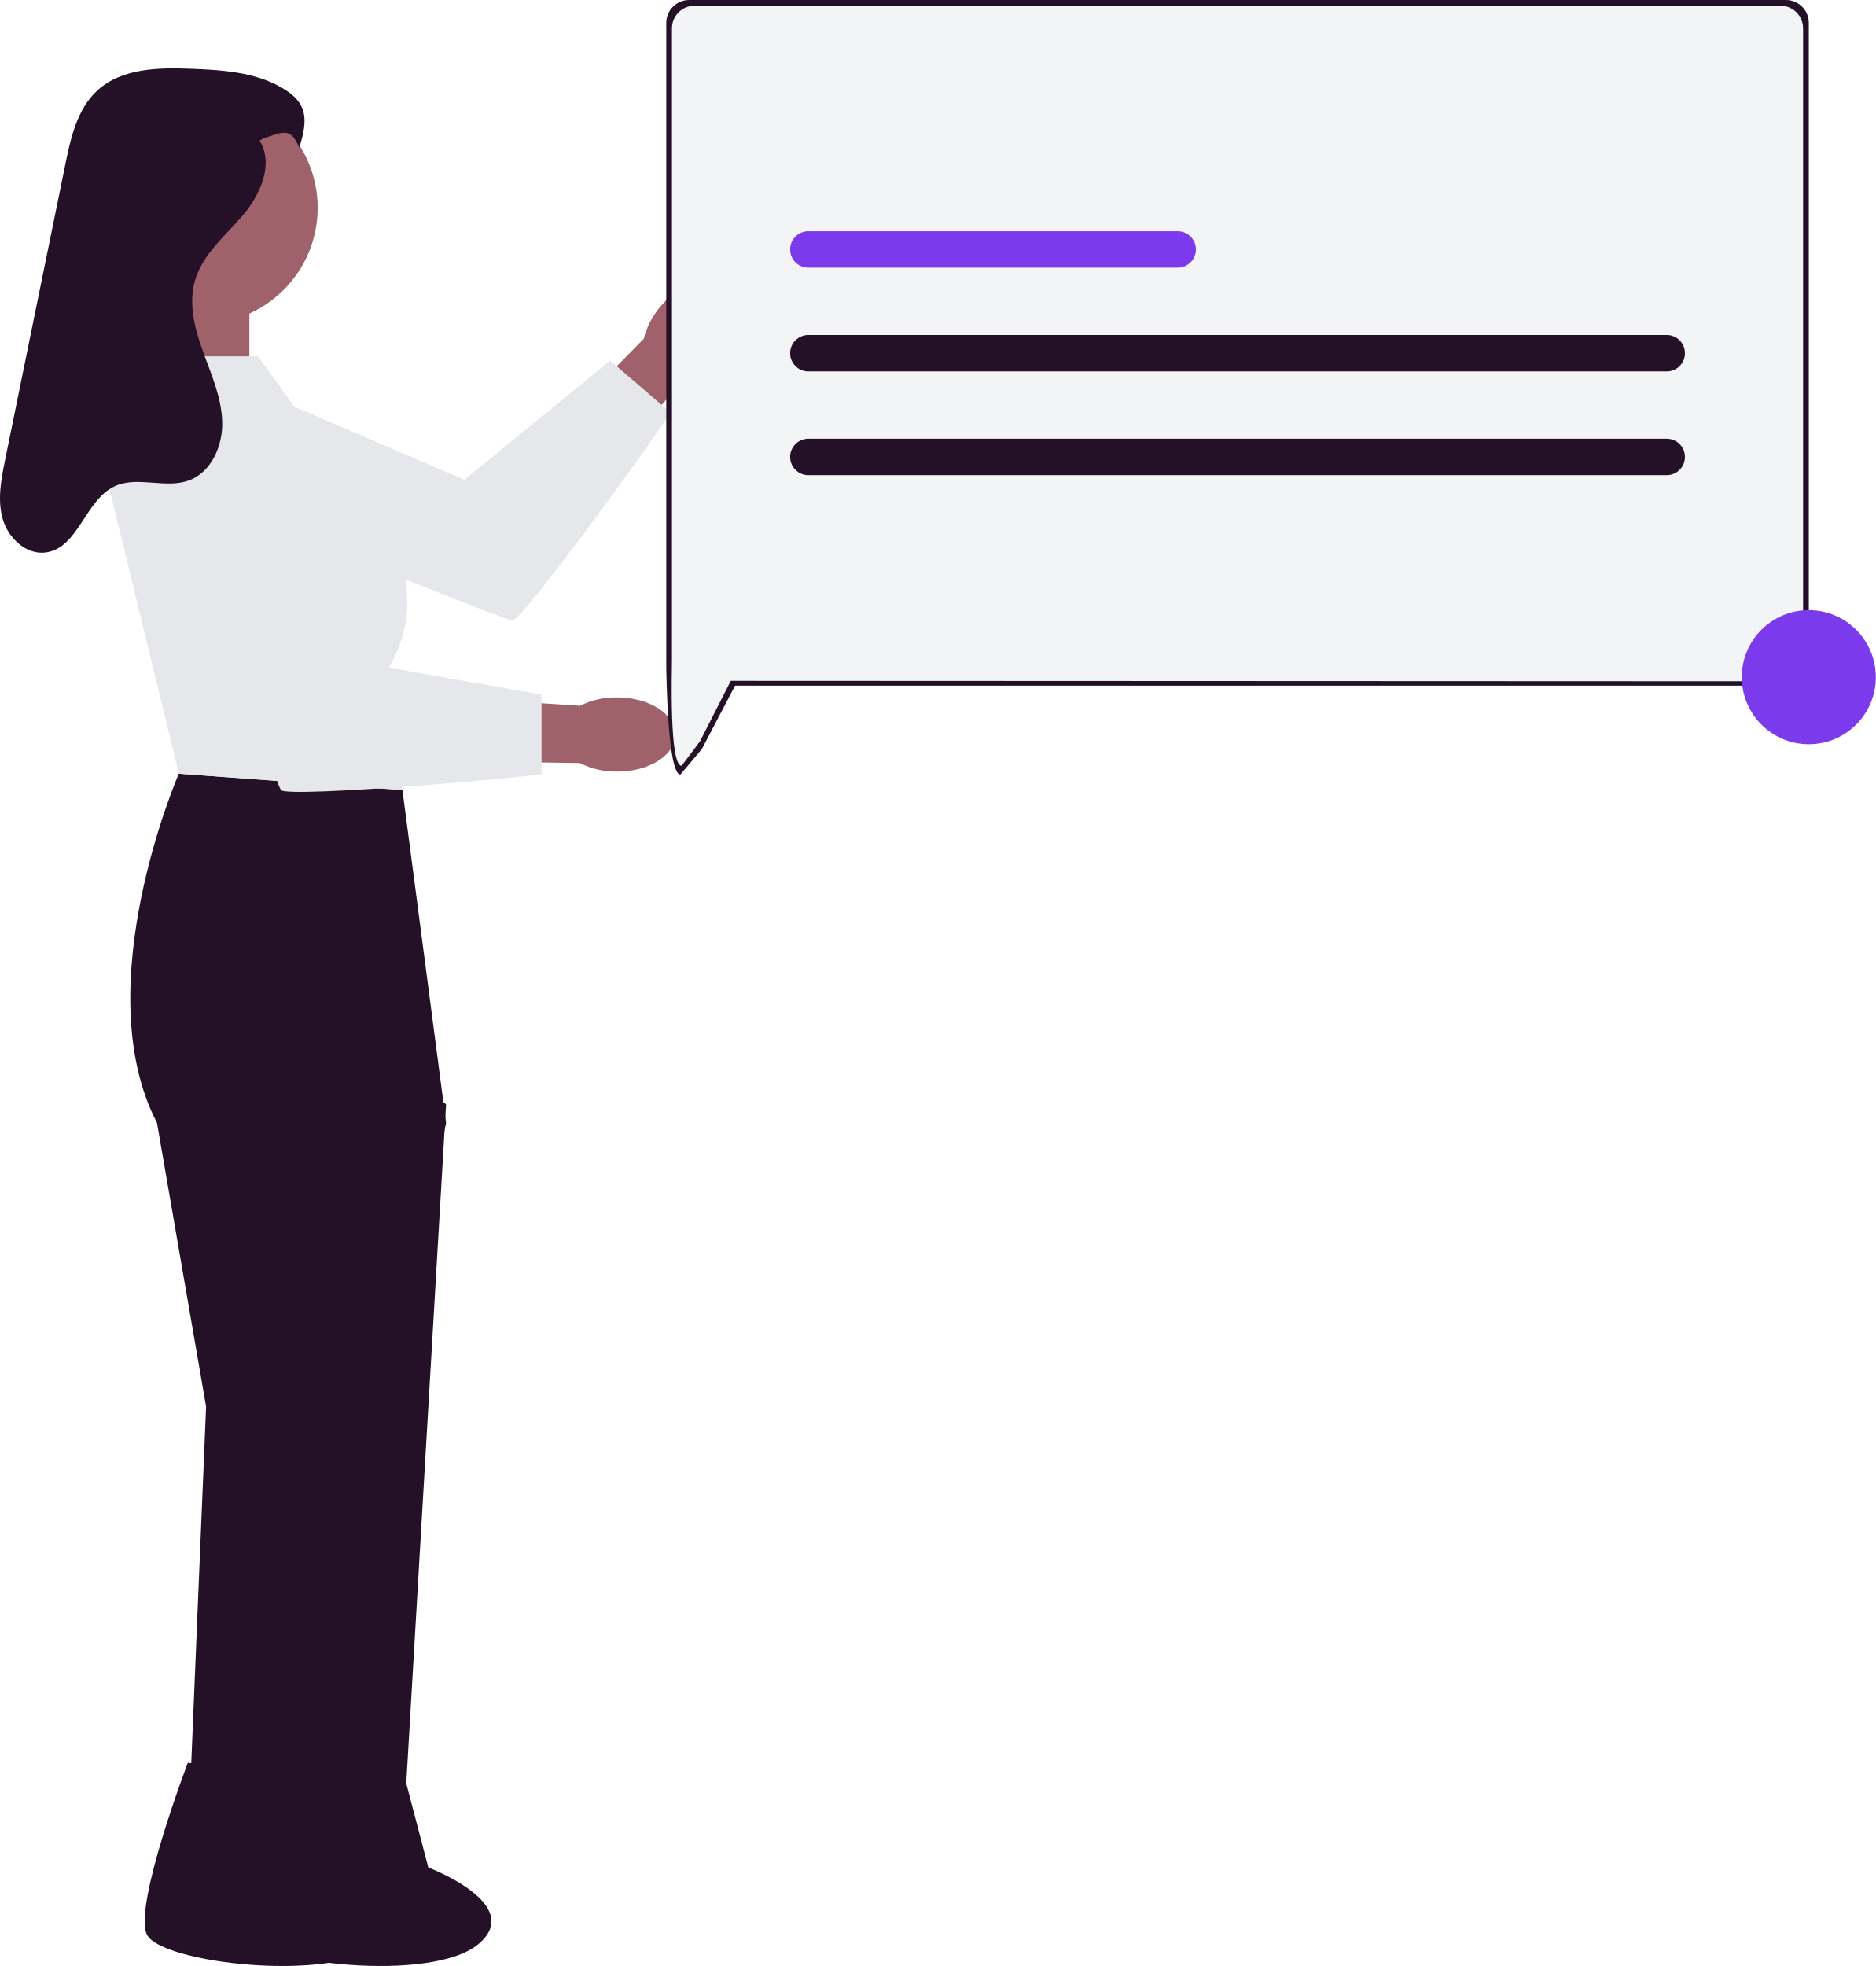
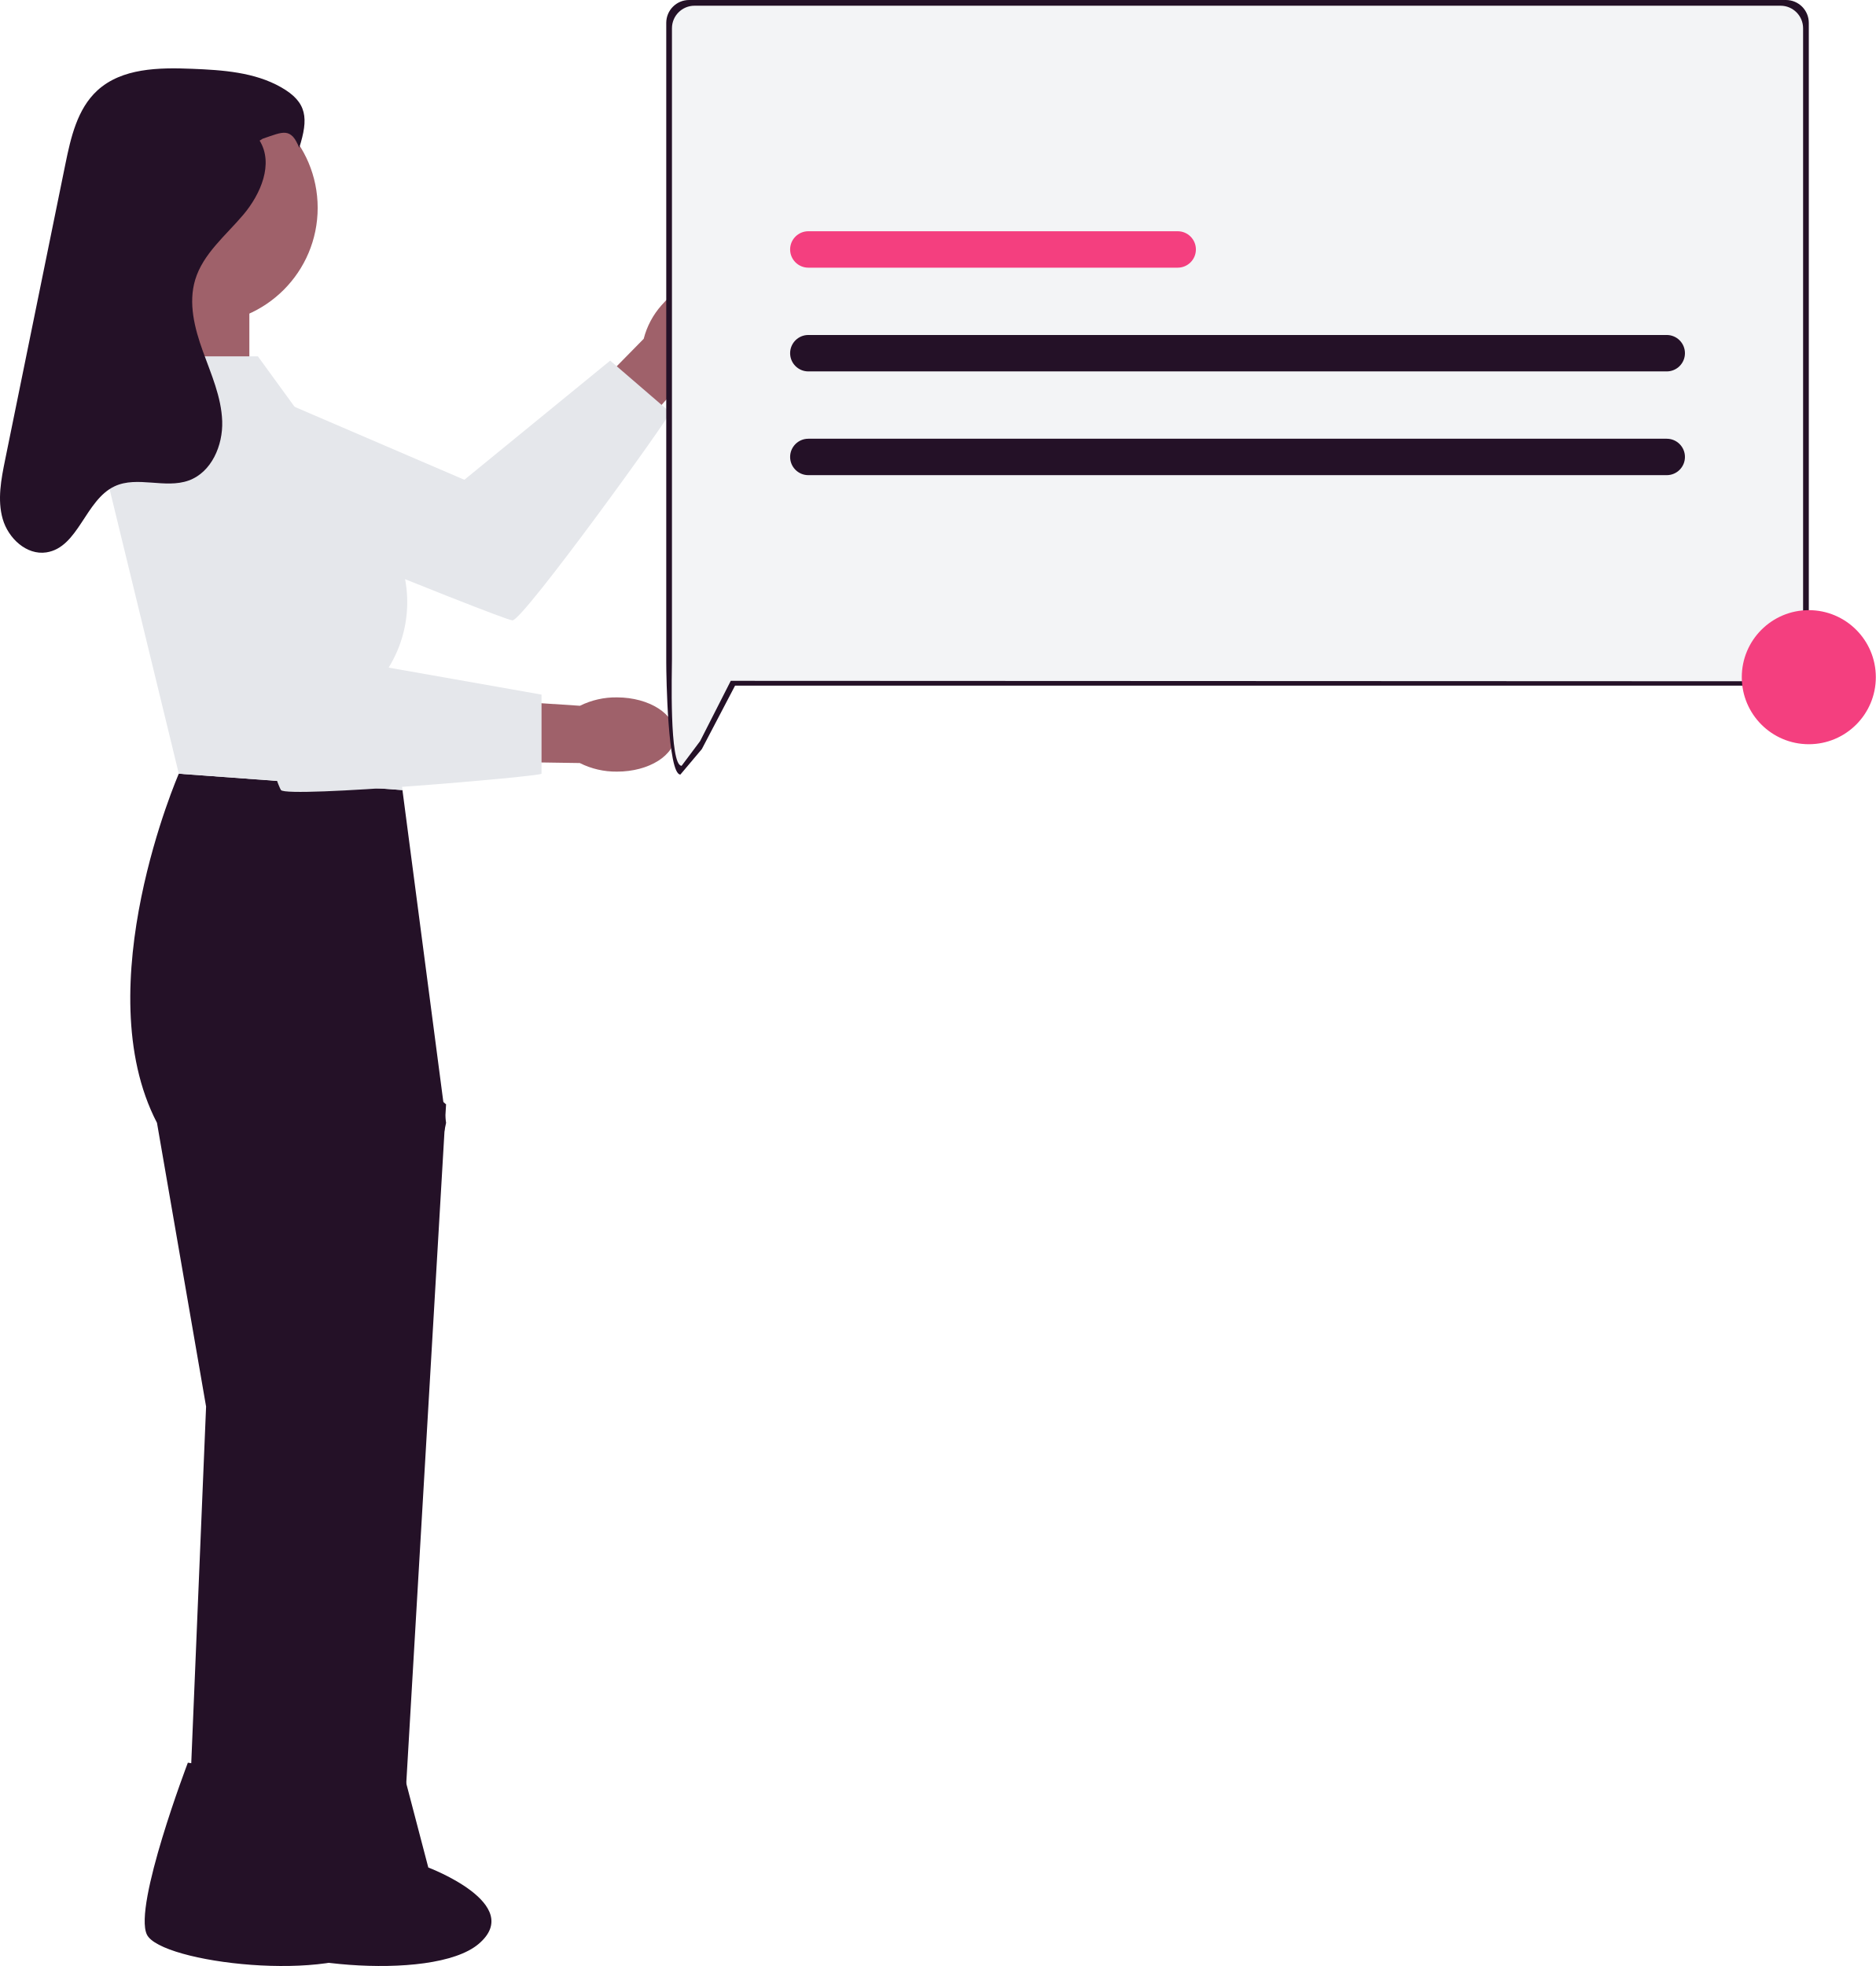
<svg xmlns="http://www.w3.org/2000/svg" width="685.713" height="718.541" viewBox="0 0 685.713 718.541">
  <g transform="translate(-642.945 -180.73)">
    <g transform="translate(642.945 205.721)">
      <g transform="translate(49.292 77.023)">
        <path d="M378.7,156.324a29.47,29.47,0,0,1-11.226,8.227l-12.446,14.015-35.251,42.566-23.816,14.406L284.9,216.5l52.2-50.85,14.547-14.8a29.45,29.45,0,0,1,6.539-12.291c7.706-8.9,18.547-12.142,24.211-7.237s4.008,16.1-3.7,25Z" transform="translate(-165.634 -129.034)" fill="#9f616a" />
        <path d="M215.757,186.1l22.924-38.151,97.531,41.907,53.31-43.556,21.905,18.869c.755.651-53.758,76.155-57.629,76.066S215.756,186.1,215.756,186.1Z" transform="translate(-215.756 -116.517)" fill="#e5e7eb" />
      </g>
      <rect width="33.897" height="65.8" transform="translate(57.256 80.414)" fill="#9f616a" />
      <path d="M314.28,239.812l-81.751-5.982s-33.9,77.763-7.976,127.612L242.5,465.127l-7.1,170.657h37.132l57.7-274.342L314.28,239.812Z" transform="translate(-167.165 23.955)" fill="#241127" />
      <path d="M271.6,287.792l31.9,27.768L287.553,587.52H251.662Z" transform="translate(-140.438 63.071)" fill="#241127" />
      <ellipse cx="42.378" cy="42.378" rx="42.378" ry="42.378" transform="translate(31.369 8.595)" fill="#9f616a" />
      <path d="M233.624,443.381,277.4,450.3l8.228,31.4s35.545,13.376,18.418,27.911-80.4,7.02-85.4-3.406,14.979-62.824,14.979-62.824Z" transform="translate(-164.953 175.856)" fill="#241127" />
      <path d="M254.432,443.381l43.777,6.916,8.228,31.4s35.545,13.376,18.418,27.911-80.4,7.02-85.4-3.406,14.978-62.824,14.978-62.824Z" transform="translate(-149.87 175.856)" fill="#241127" />
      <path d="M365.829,246.749a29.469,29.469,0,0,1-13.56-3.136l-18.741-.283L278.27,244.4l-26.459-8.642,7.207-20.8,72.6,6.365,20.707,1.362a29.45,29.45,0,0,1,13.58-3.068c11.775.028,21.3,6.128,21.284,13.62s-9.58,13.543-21.359,13.513Z" transform="translate(-140.329 10.274)" fill="#9f616a" />
      <path d="M265.3,145.4H223.346l-13.878,41.873,26.918,110.663,81.751,5.982-4.985-44.863h0a45.435,45.435,0,0,0-1.95-50.536Z" transform="translate(-171.023 -40.149)" fill="#e5e7eb" />
      <path d="M218.716,158.967l43.866-7.531,31.9,101.245,67.794,11.964v28.912c0,1-92.785,8.973-95.244,5.982s-48.319-140.572-48.319-140.572Z" transform="translate(-164.319 -35.772)" fill="#e5e7eb" />
      <path d="M282.087,110.783c5.206,8.446.406,19.57-6.007,27.14s-14.683,14.215-17.546,23.714c-2.567,8.517-.232,17.7,2.787,26.069s6.773,16.71,7.084,25.6-3.9,18.707-12.27,21.708c-8.593,3.08-18.752-1.76-27.028,2.09-10.78,5.014-13.223,22.375-24.976,24.175-7.233,1.108-13.936-5.163-15.957-12.2s-.57-14.538.892-21.708l12.011-58.932,9.994-49.035c1.989-9.759,4.349-20.2,11.683-26.936,8.962-8.233,22.471-8.429,34.631-7.936,11.172.453,22.8,1.218,32.521,6.734s10.034,11.458,6.669,22.12c-3.143-7.5-5.7-5.931-13.394-3.285" transform="translate(-187.18 -84.38)" fill="#241127" />
    </g>
    <g transform="translate(886.496 180.73)">
      <path d="M8.353,0H409.309a8.353,8.353,0,0,1,8.353,8.353V242.244a8.353,8.353,0,0,1-8.353,8.353H25.148L13.01,273.775l-7.846,9.312C.551,283.087,0,246.858,0,242.244V8.353A8.353,8.353,0,0,1,8.353,0Z" transform="translate(0)" fill="#241127" />
      <path d="M8.274,0H405.22a8.25,8.25,0,0,1,8.27,8.23V238.674a8.25,8.25,0,0,1-8.27,8.23L21.5,246.744,10.289,268.781,3.535,277.8C-1.033,277.8,0,243.22,0,238.674V8.23A8.25,8.25,0,0,1,8.274,0Z" transform="translate(2.084 2.088)" fill="#f3f4f6" />
    </g>
-     <circle cx="24.5" cy="24.5" r="24.5" transform="translate(1279.658 403.73)" fill="#7c3aed" />
+     <circle cx="24.5" cy="24.5" r="24.5" transform="translate(1279.658 403.73)" fill="#f43f7f" />
    <path d="M896.1,385.209a6.656,6.656,0,0,0,.018-13.312h-313.8a6.656,6.656,0,1,0,0,13.312Z" transform="translate(356.115 -68.734)" fill="#241127" />
-     <path d="M717.338,356.293a6.656,6.656,0,0,0,0-13.312H582.318a6.656,6.656,0,1,0,0,13.312Z" transform="translate(356.115 -77.734)" fill="#7c3aed" />
+     <path d="M717.338,356.293a6.656,6.656,0,0,0,0-13.312H582.318a6.656,6.656,0,1,0,0,13.312Z" transform="translate(356.115 -77.734)" fill="#f43f7f" />
    <path d="M896.1,385.209a6.656,6.656,0,0,0,.018-13.312h-313.8a6.656,6.656,0,1,0,0,13.312Z" transform="translate(356.115 -30.818)" fill="#241127" />
  </g>
</svg>
